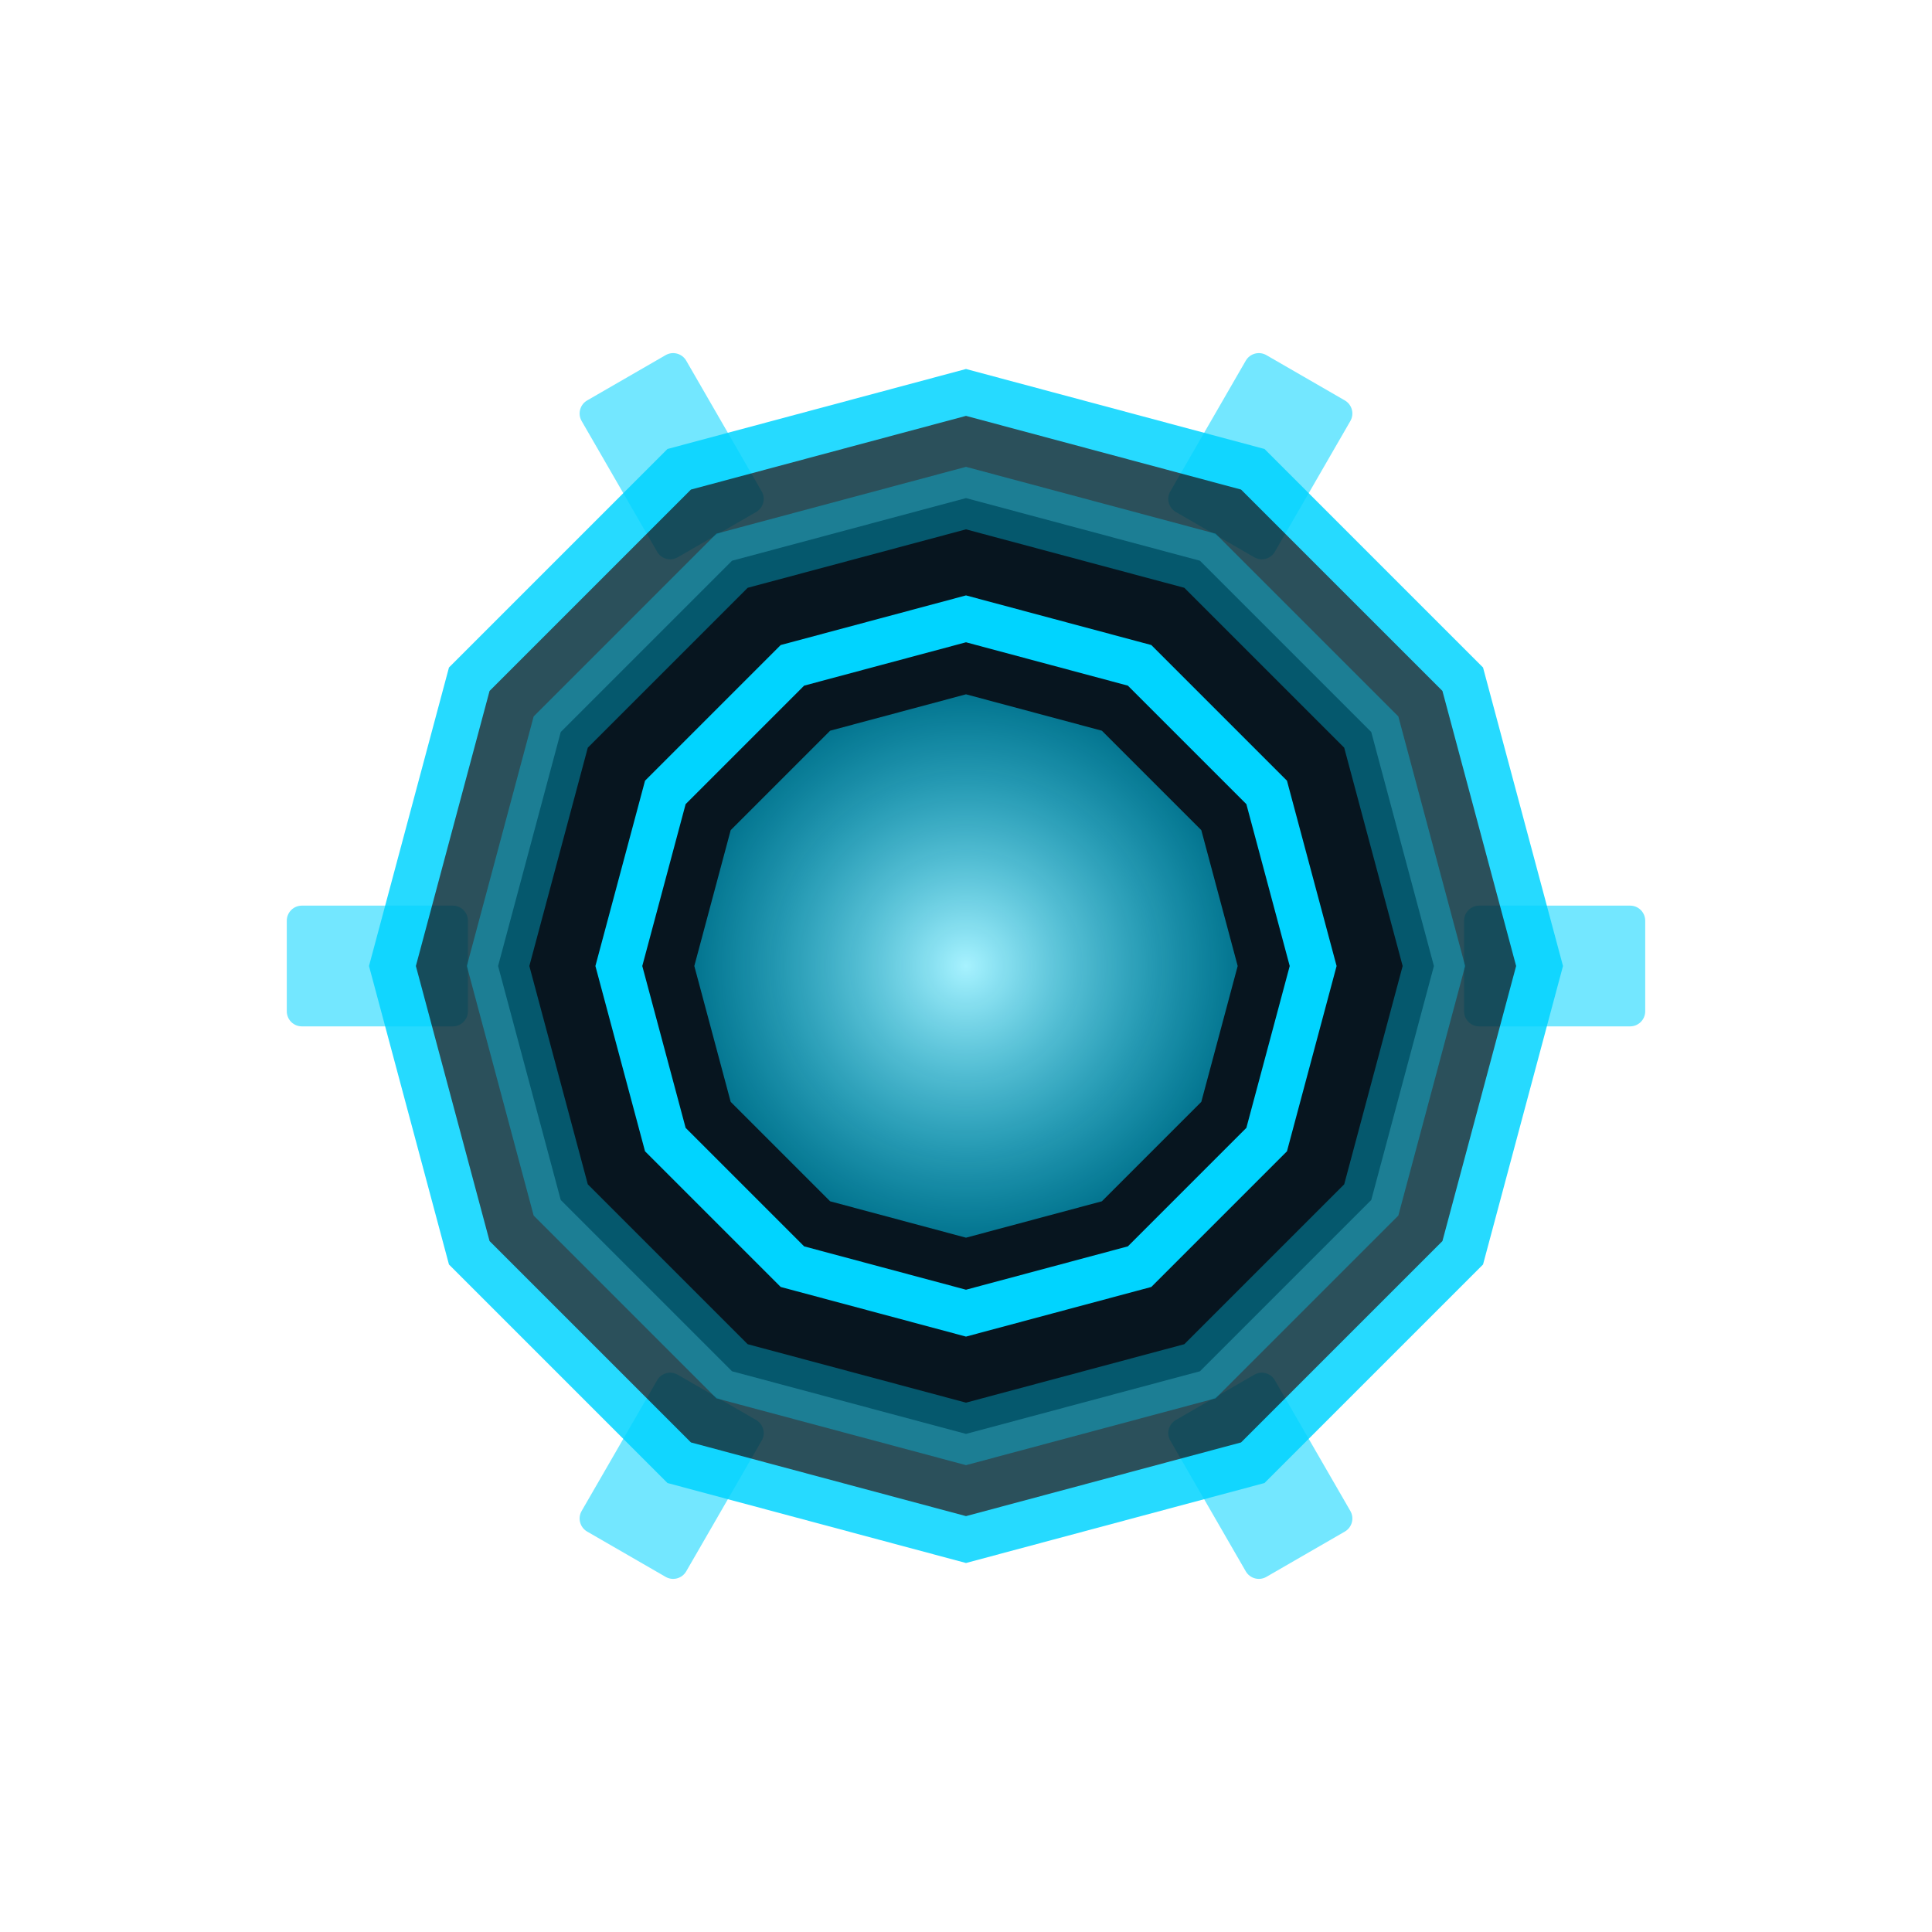
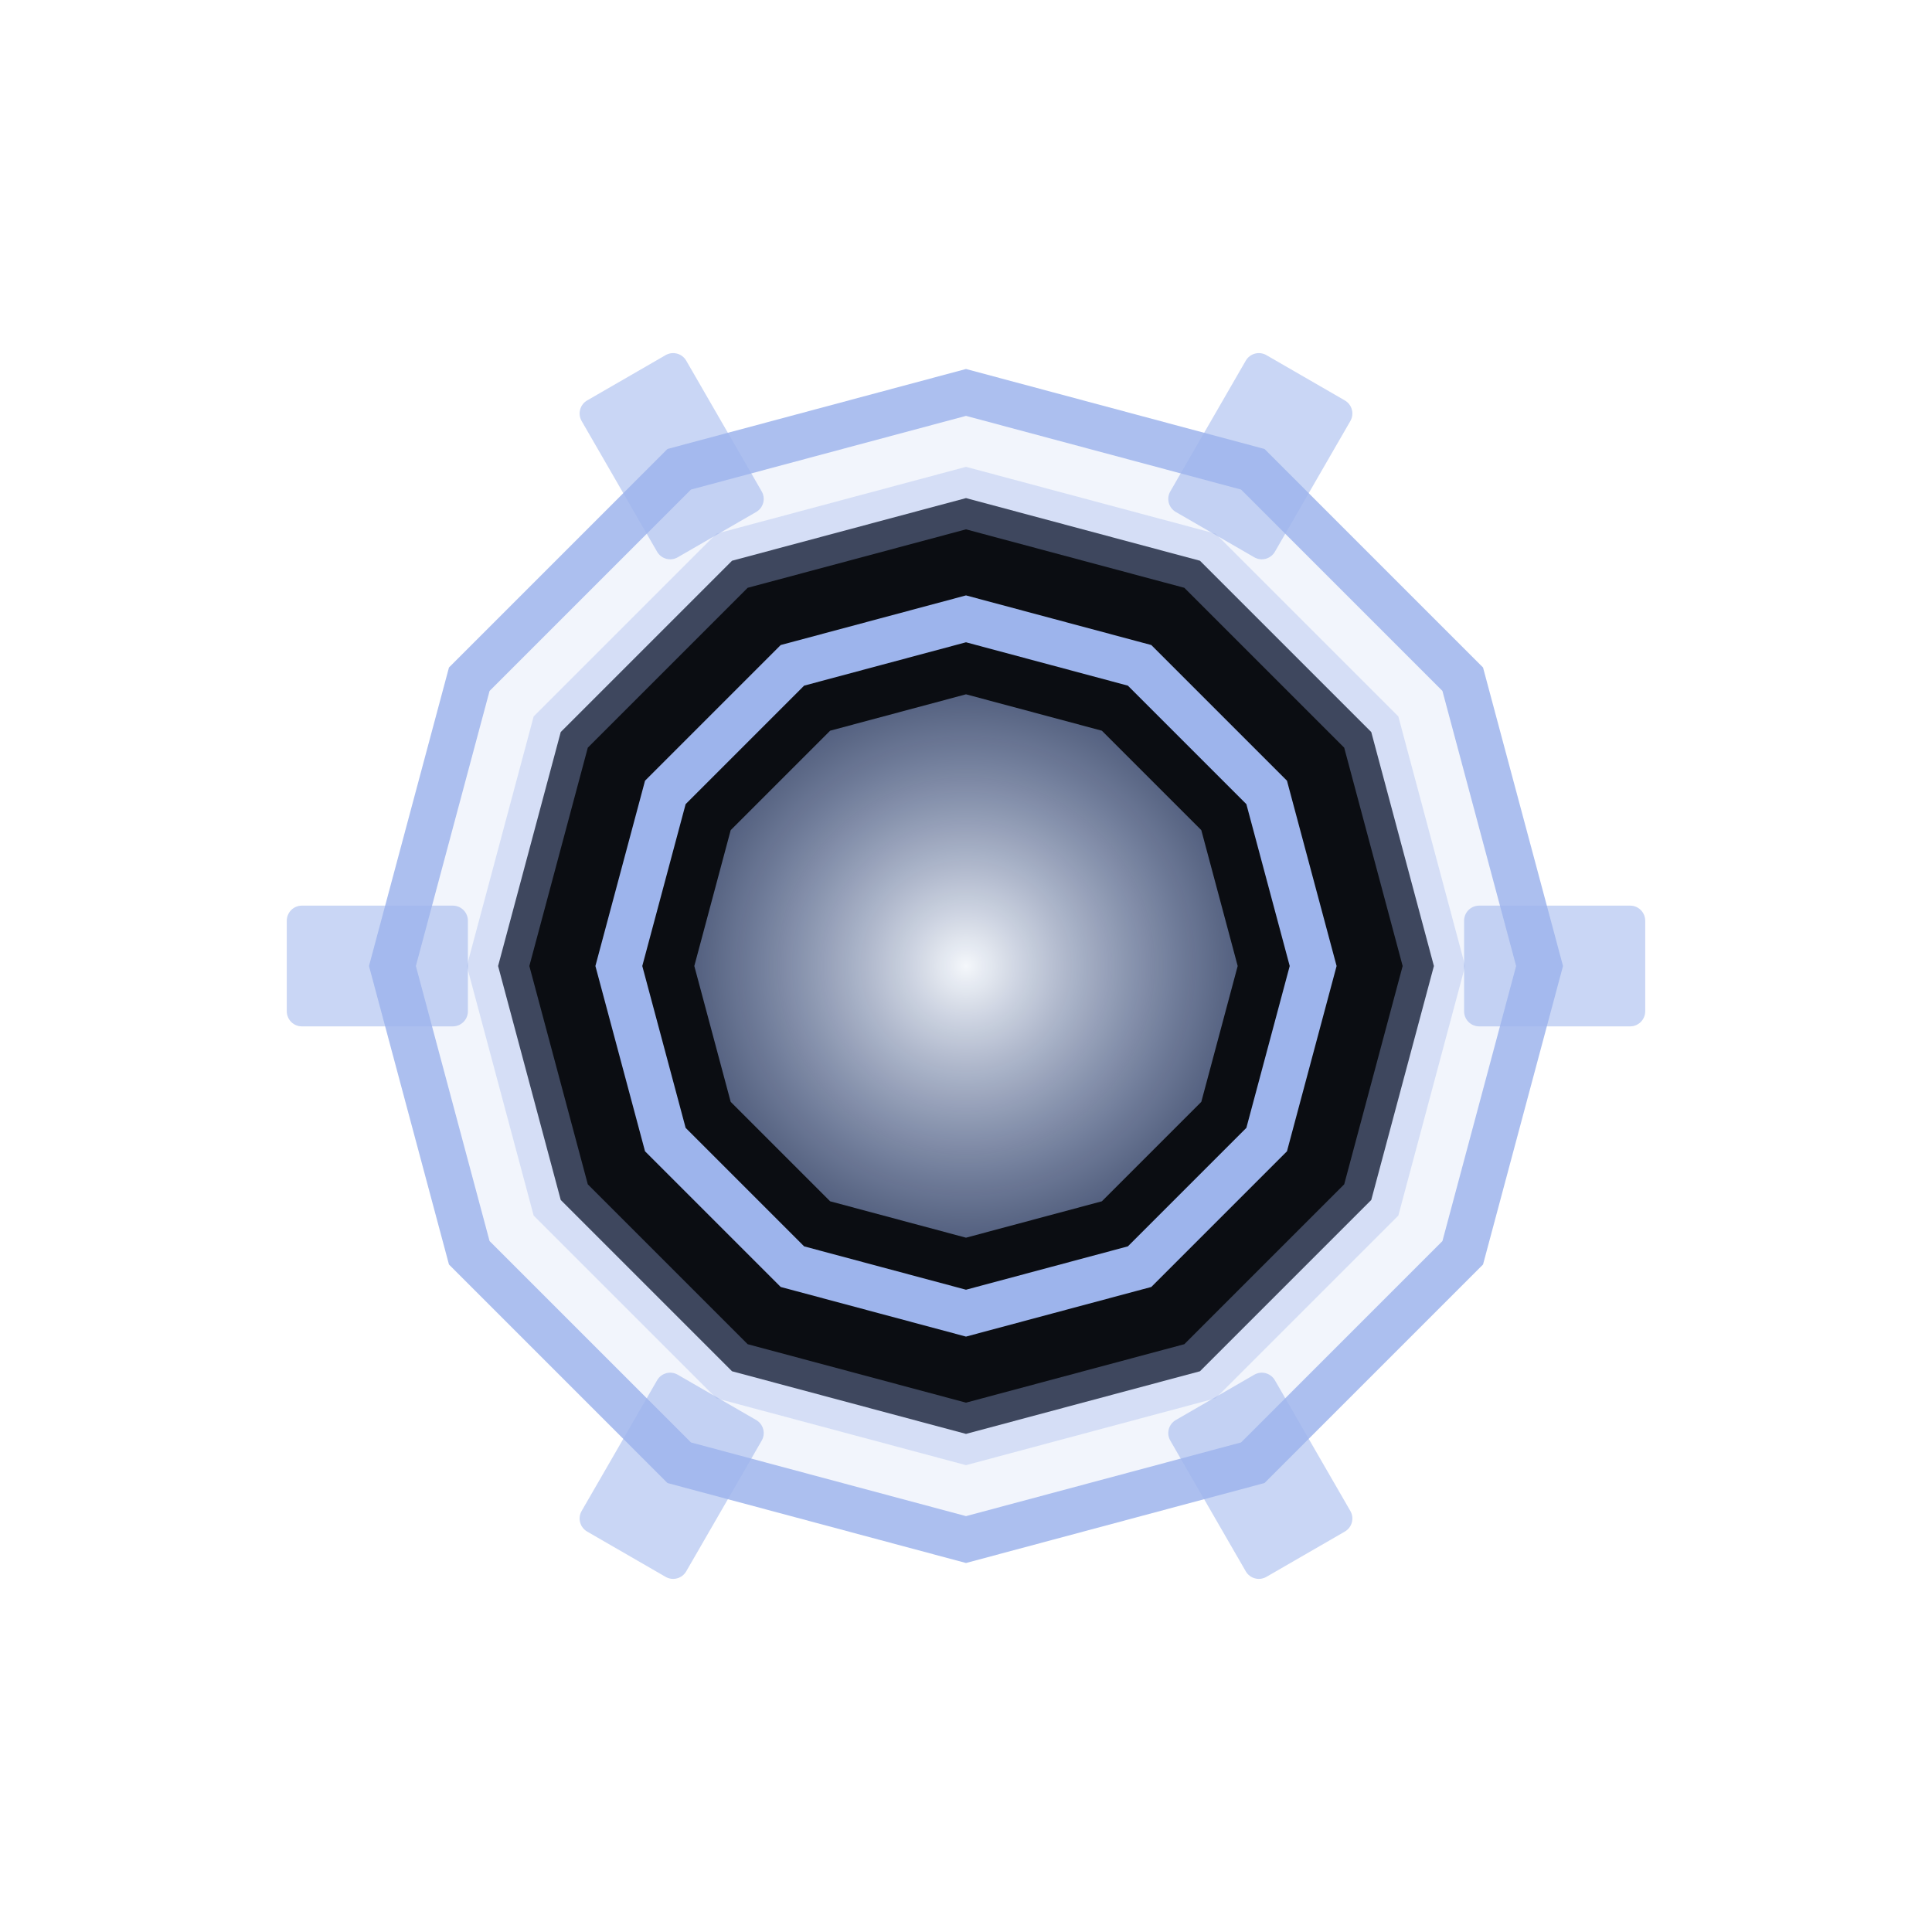
<svg xmlns="http://www.w3.org/2000/svg" width="128" height="128" viewBox="0 0 128 128">
  <defs>
    <radialGradient id="energy">
-       <stop stop-color="#a7f2ff" />
-       <stop offset="1" stop-color="#00d4ff" stop-opacity=".5" />
+       <stop stop-color="#f4f7fb" />
+       <stop offset="1" stop-color="#9db4ec" stop-opacity=".5" />
    </radialGradient>
  </defs>
-   <rect x="97" y="60" width="12" height="8" rx="1" transform="rotate(0 64 64)" fill="#00d4ff" opacity=".55" />
-   <rect x="97" y="60" width="12" height="8" rx="1" transform="rotate(60 64 64)" fill="#00d4ff" opacity=".55" />
-   <rect x="97" y="60" width="12" height="8" rx="1" transform="rotate(120 64 64)" fill="#00d4ff" opacity=".55" />
-   <rect x="97" y="60" width="12" height="8" rx="1" transform="rotate(180 64 64)" fill="#00d4ff" opacity=".55" />
-   <rect x="97" y="60" width="12" height="8" rx="1" transform="rotate(240 64 64)" fill="#00d4ff" opacity=".55" />
-   <rect x="97" y="60" width="12" height="8" rx="1" transform="rotate(300 64 64)" fill="#00d4ff" opacity=".55" />
-   <polygon points="102.00,64.00 96.91,83.00 83.00,96.91 64.00,102.00 45.00,96.91 31.09,83.00 26.00,64.00 31.09,45.00 45.00,31.09 64.00,26.00 83.00,31.09 96.91,45.00" fill="#06313e" stroke="#00d4ff" stroke-width="3" opacity=".85" />
-   <polygon points="95.00,64.00 90.85,79.50 79.50,90.85 64.00,95.00 48.50,90.85 37.15,79.50 33.00,64.00 37.15,48.50 48.50,37.15 64.00,33.00 79.50,37.15 90.85,48.50" fill="#07151f" stroke="#00d4ff" stroke-opacity=".35" stroke-width="4" />
-   <polygon points="87.00,64.00 83.92,75.50 75.50,83.92 64.00,87.00 52.50,83.92 44.08,75.50 41.00,64.00 44.08,52.50 52.50,44.08 64.00,41.00 75.50,44.08 83.92,52.50" fill="none" stroke="#00d4ff" stroke-width="3" />
+   <rect x="97" y="60" width="12" height="8" rx="1" transform="rotate(0 64 64)" fill="#9db4ec" opacity=".55" />
+   <rect x="97" y="60" width="12" height="8" rx="1" transform="rotate(60 64 64)" fill="#9db4ec" opacity=".55" />
+   <rect x="97" y="60" width="12" height="8" rx="1" transform="rotate(120 64 64)" fill="#9db4ec" opacity=".55" />
+   <rect x="97" y="60" width="12" height="8" rx="1" transform="rotate(180 64 64)" fill="#9db4ec" opacity=".55" />
+   <rect x="97" y="60" width="12" height="8" rx="1" transform="rotate(240 64 64)" fill="#9db4ec" opacity=".55" />
+   <rect x="97" y="60" width="12" height="8" rx="1" transform="rotate(300 64 64)" fill="#9db4ec" opacity=".55" />
+   <polygon points="102.00,64.00 96.91,83.00 83.00,96.91 64.00,102.00 45.00,96.91 31.09,83.00 26.00,64.00 31.09,45.00 45.00,31.09 64.00,26.00 83.00,31.09 96.91,45.00" fill="rgba(157,180,236,0.16)" stroke="#9db4ec" stroke-width="3" opacity=".85" />
+   <polygon points="95.00,64.00 90.85,79.50 79.50,90.85 64.00,95.00 48.50,90.85 37.15,79.50 33.00,64.00 37.15,48.50 48.50,37.15 64.00,33.00 79.50,37.15 90.85,48.50" fill="#0b0d12" stroke="#9db4ec" stroke-opacity=".35" stroke-width="4" />
+   <polygon points="87.00,64.00 83.92,75.50 75.50,83.92 64.00,87.00 52.50,83.92 44.08,75.50 41.00,64.00 44.08,52.50 52.50,44.08 64.00,41.00 75.50,44.08 83.92,52.50" fill="none" stroke="#9db4ec" stroke-width="3" />
  <polygon points="82.00,64.00 79.59,73.00 73.00,79.59 64.00,82.00 55.00,79.59 48.41,73.00 46.00,64.00 48.41,55.00 55.00,48.41 64.00,46.00 73.00,48.41 79.59,55.00" fill="url(#energy)" />
</svg>
